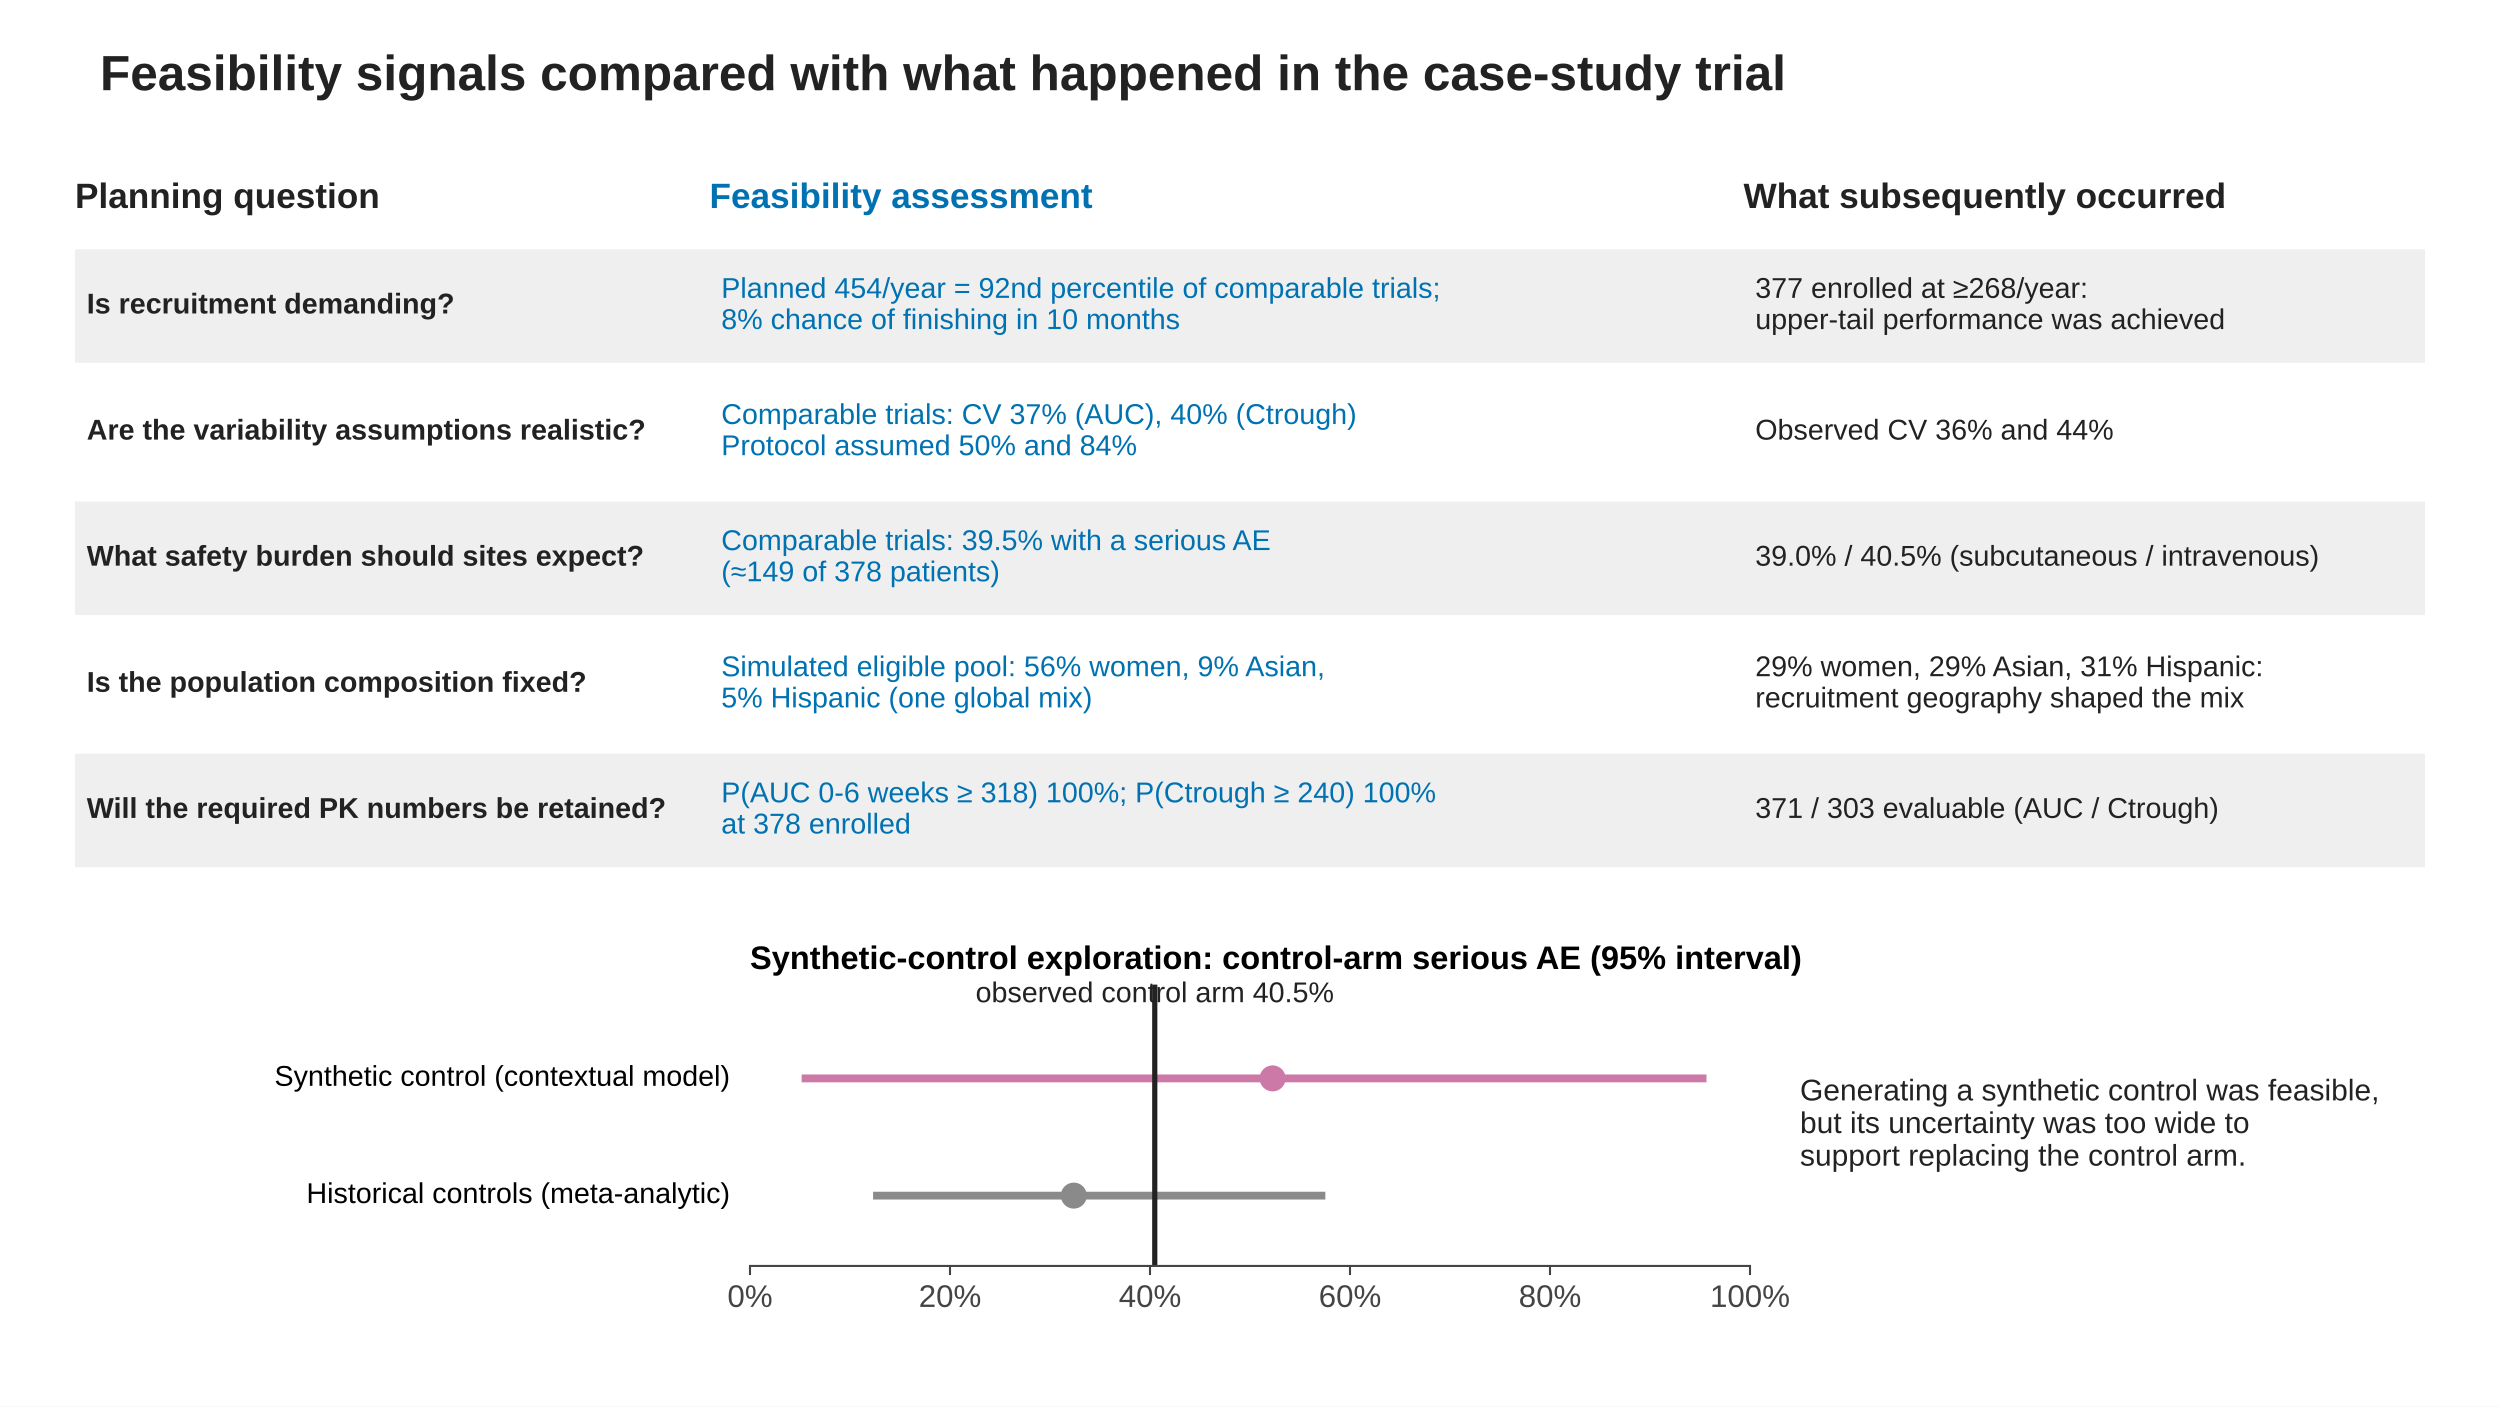
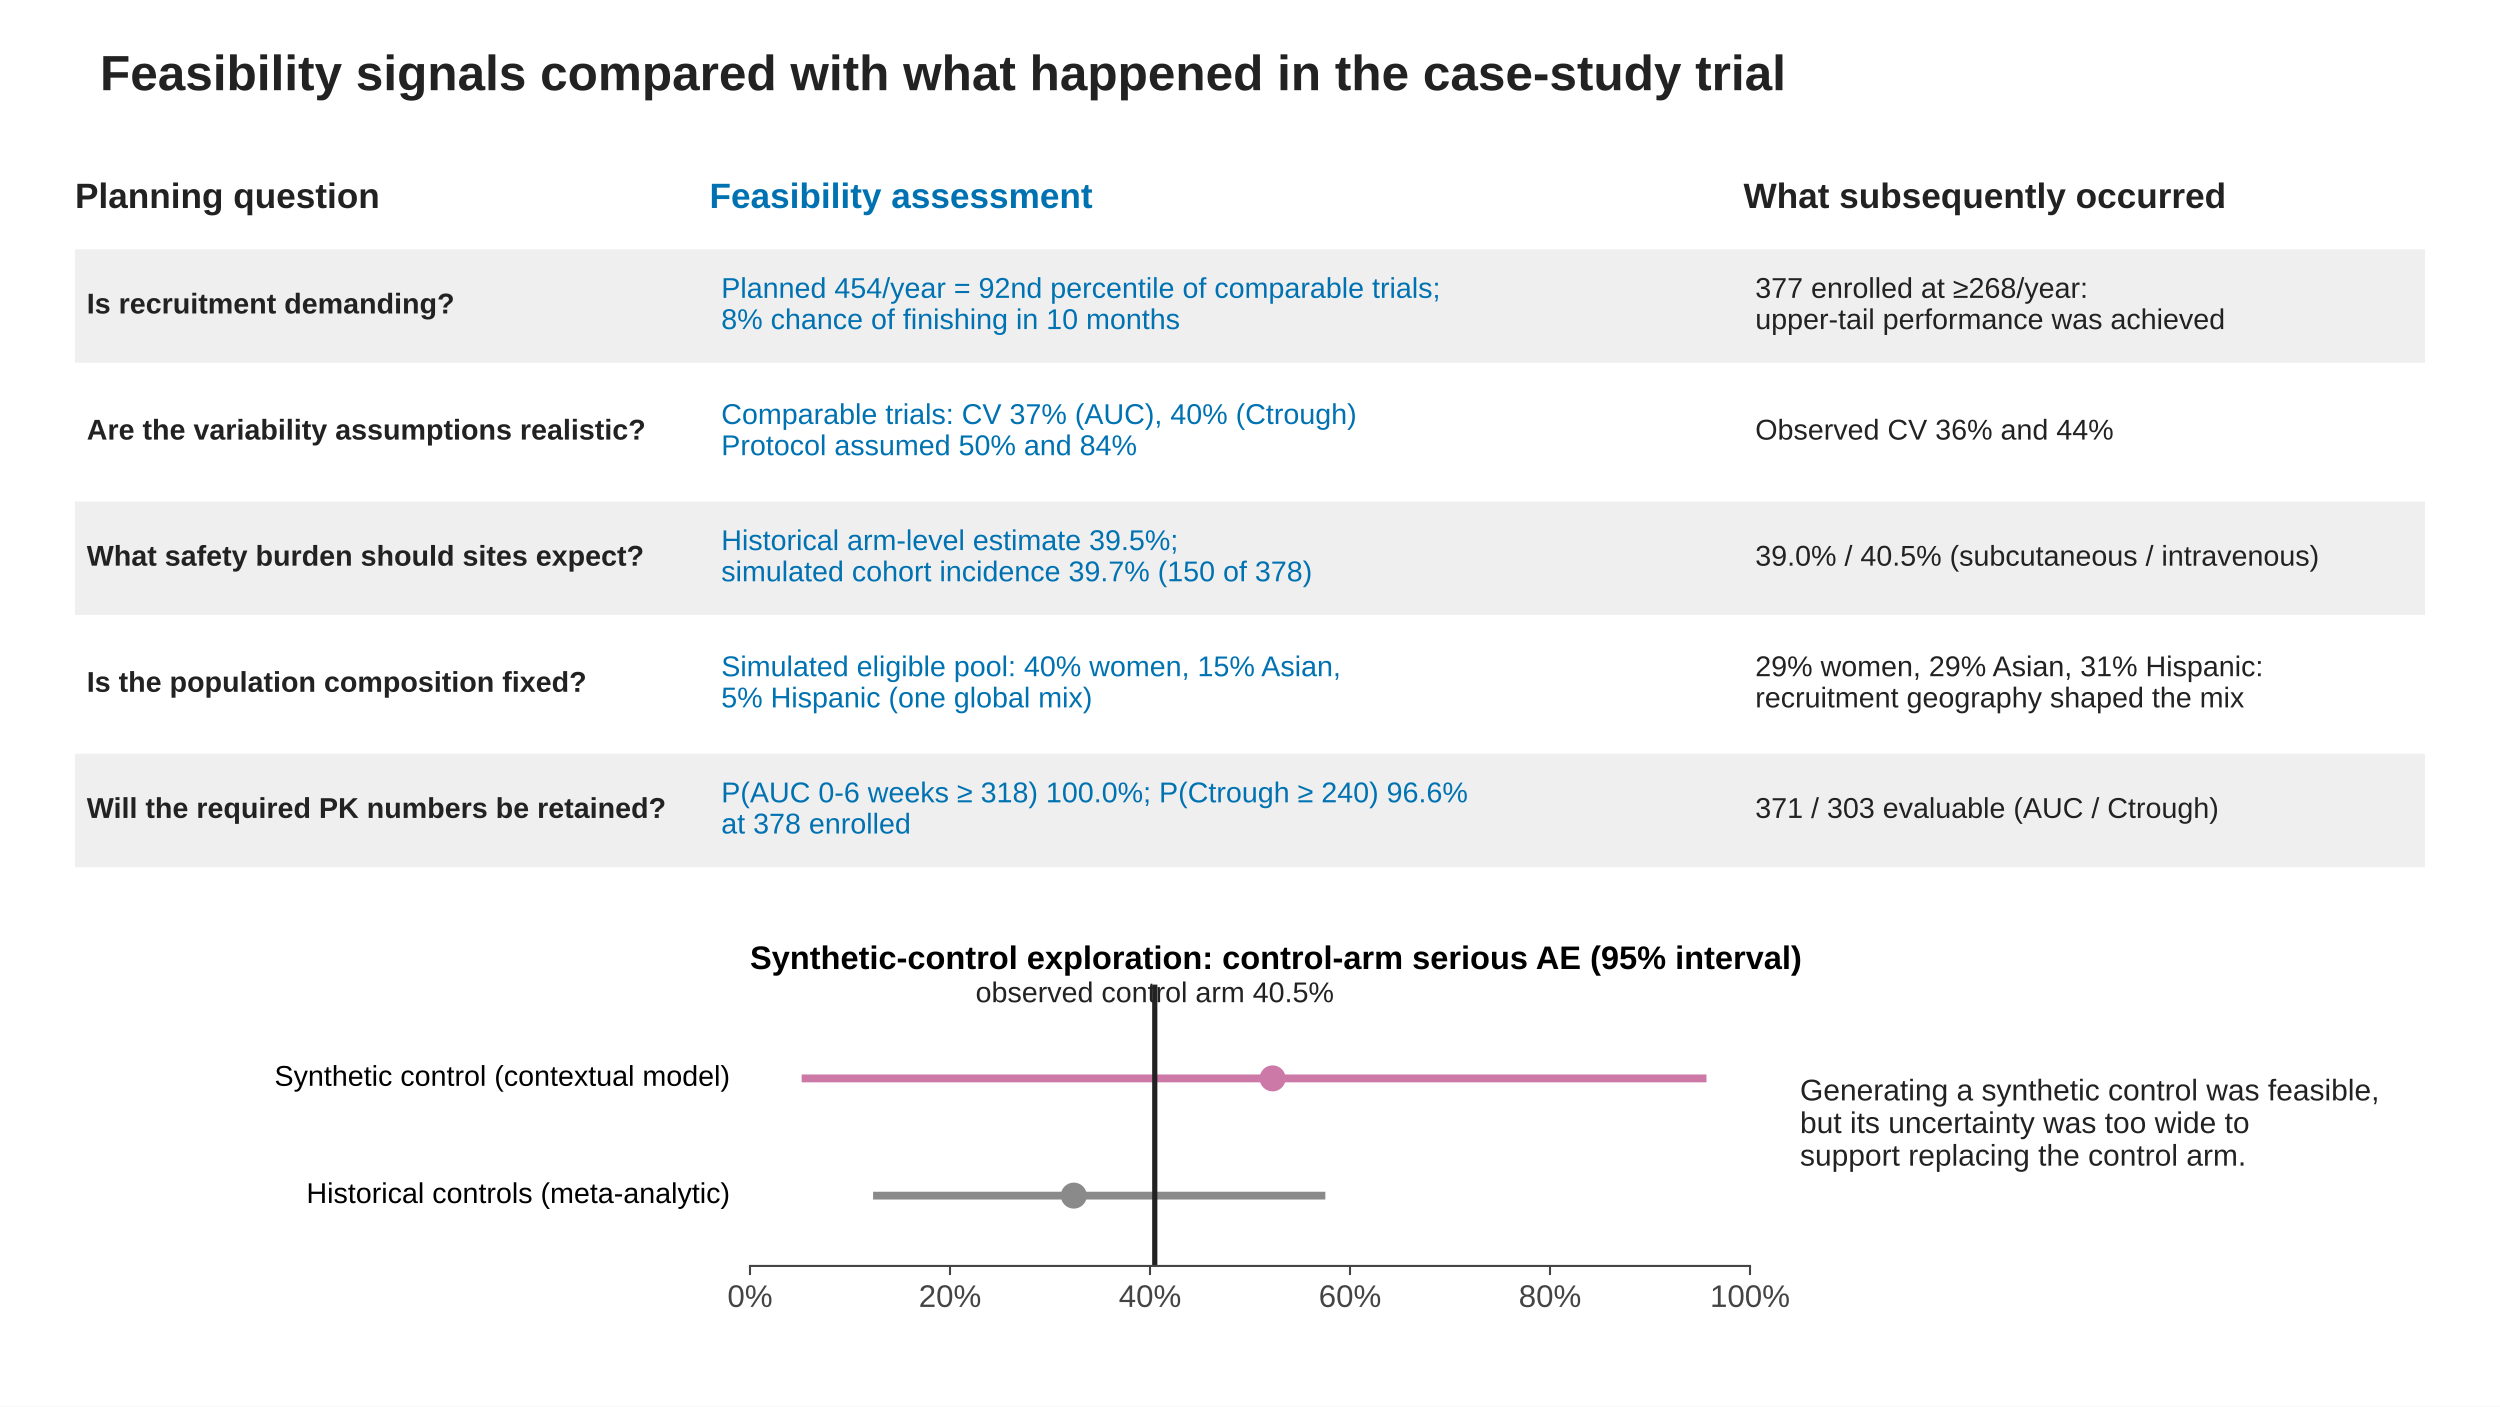
<svg xmlns="http://www.w3.org/2000/svg" xmlns:xlink="http://www.w3.org/1999/xlink" width="959.76pt" height="540pt" viewBox="0 0 959.76 540" version="1.1">
  <defs>
    <style type="text/css">*{stroke-linejoin: round; stroke-linecap: butt}</style>
  </defs>
  <g id="figure_1">
    <g id="patch_1">
      <path d="M 0 540  L 959.76 540  L 959.76 0  L 0 0  z " style="fill: #ffffff" />
    </g>
    <g id="axes_1">
      <g id="patch_2">
-         <path d="M 28.793 95.71  L 930.967 95.71  L 930.967 139.283  L 28.793 139.283  z " clip-path="url(#p891fa6e5a4)" style="fill: #efefef" />
+         <path d="M 28.793 95.71  L 930.967 95.71  L 930.967 139.283  L 28.793 139.283  z " clip-path="url(#p2de5afacc4)" style="fill: #efefef" />
      </g>
      <g id="patch_3">
-         <path d="M 28.793 144.124  L 930.967 144.124  L 930.967 187.697  L 28.793 187.697  z " clip-path="url(#p891fa6e5a4)" style="fill: #ffffff" />
+         <path d="M 28.793 144.124  L 930.967 144.124  L 930.967 187.697  L 28.793 187.697  z " clip-path="url(#p2de5afacc4)" style="fill: #ffffff" />
      </g>
      <g id="patch_4">
-         <path d="M 28.793 192.538  L 930.967 192.538  L 930.967 236.11  L 28.793 236.11  z " clip-path="url(#p891fa6e5a4)" style="fill: #efefef" />
+         <path d="M 28.793 192.538  L 930.967 192.538  L 930.967 236.11  L 28.793 236.11  z " clip-path="url(#p2de5afacc4)" style="fill: #efefef" />
      </g>
      <g id="patch_5">
-         <path d="M 28.793 240.952  L 930.967 240.952  L 930.967 284.524  L 28.793 284.524  z " clip-path="url(#p891fa6e5a4)" style="fill: #ffffff" />
+         <path d="M 28.793 240.952  L 930.967 240.952  L 930.967 284.524  L 28.793 284.524  z " clip-path="url(#p2de5afacc4)" style="fill: #ffffff" />
      </g>
      <g id="patch_6">
-         <path d="M 28.793 289.366  L 930.967 289.366  L 930.967 332.938  L 28.793 332.938  z " clip-path="url(#p891fa6e5a4)" style="fill: #efefef" />
+         <path d="M 28.793 289.366  L 930.967 289.366  L 930.967 332.938  L 28.793 332.938  z " clip-path="url(#p2de5afacc4)" style="fill: #efefef" />
      </g>
      <g id="text_1">
        <text style="font-weight: 700; font-size: 13.5px; font-family: 'Arial'; text-anchor: start; fill: #222222" x="28.793" y="79.838" transform="rotate(-0 28.7928 79.83835)">Planning question</text>
      </g>
      <g id="text_2">
        <text style="font-weight: 700; font-size: 13.5px; font-family: 'Arial'; text-anchor: start; fill: #0072b2" x="272.38" y="79.838" transform="rotate(-0 272.3799 79.83835)">Feasibility assessment</text>
      </g>
      <g id="text_3">
        <text style="font-weight: 700; font-size: 13.5px; font-family: 'Arial'; text-anchor: start; fill: #222222" x="669.337" y="79.838" transform="rotate(-0 669.3366 79.83835)">What subsequently occurred</text>
      </g>
      <g id="text_4">
        <text style="font-weight: 700; font-size: 11px; font-family: 'Arial'; text-anchor: start; fill: #222222" x="33.304" y="120.343" transform="rotate(-0 33.30367 120.3431)">Is recruitment demanding?</text>
      </g>
      <g id="text_5">
        <text style="font-size: 11px; font-family: 'Arial'; fill: #0072b2" transform="translate(276.8908 114.3569)">Planned 454/year = 92nd percentile of comparable trials;</text>
        <text style="font-size: 11px; font-family: 'Arial'; fill: #0072b2" transform="translate(276.8908 126.3293)">8% chance of finishing in 10 months</text>
      </g>
      <g id="text_6">
        <text style="font-size: 11px; font-family: 'Arial'; fill: #222222" transform="translate(673.8475 114.357)">377 enrolled at ≥268/year:</text>
        <text style="font-size: 11px; font-family: 'Arial'; fill: #222222" transform="translate(673.8475 126.3294)">upper-tail performance was achieved</text>
      </g>
      <g id="text_7">
        <text style="font-weight: 700; font-size: 11px; font-family: 'Arial'; text-anchor: start; fill: #222222" x="33.304" y="168.757" transform="rotate(-0 33.30367 168.7569)">Are the variability assumptions realistic?</text>
      </g>
      <g id="text_8">
        <text style="font-size: 11px; font-family: 'Arial'; fill: #0072b2" transform="translate(276.8908 162.7708)">Comparable trials: CV 37% (AUC), 40% (Ctrough)</text>
        <text style="font-size: 11px; font-family: 'Arial'; fill: #0072b2" transform="translate(276.8908 174.7432)">Protocol assumed 50% and 84%</text>
      </g>
      <g id="text_9">
        <text style="font-size: 11px; font-family: 'Arial'; text-anchor: start; fill: #222222" x="673.847" y="168.76" transform="rotate(-0 673.8475 168.7601)">Observed CV 36% and 44%</text>
      </g>
      <g id="text_10">
        <text style="font-weight: 700; font-size: 11px; font-family: 'Arial'; text-anchor: start; fill: #222222" x="33.304" y="217.171" transform="rotate(-0 33.30367 217.1707)">What safety burden should sites expect?</text>
      </g>
      <g id="text_11">
-         <text style="font-size: 11px; font-family: 'Arial'; fill: #0072b2" transform="translate(276.8908 211.1846)">Comparable trials: 39.5% with a serious AE</text>
-         <text style="font-size: 11px; font-family: 'Arial'; fill: #0072b2" transform="translate(276.8908 223.1568)">(≈149 of 378 patients)</text>
+         <text style="font-size: 11px; font-family: 'Arial'; fill: #0072b2" transform="translate(276.8908 211.1846)">Historical arm-level estimate 39.5%;</text>
+         <text style="font-size: 11px; font-family: 'Arial'; fill: #0072b2" transform="translate(276.8908 223.1568)">simulated cohort incidence 39.7% (150 of 378)</text>
      </g>
      <g id="text_12">
        <text style="font-size: 11px; font-family: 'Arial'; text-anchor: start; fill: #222222" x="673.847" y="217.171" transform="rotate(-0 673.8475 217.1707)">39.0% / 40.5% (subcutaneous / intravenous)</text>
      </g>
      <g id="text_13">
        <text style="font-weight: 700; font-size: 11px; font-family: 'Arial'; text-anchor: start; fill: #222222" x="33.304" y="265.585" transform="rotate(-0 33.30367 265.5846)">Is the population composition fixed?</text>
      </g>
      <g id="text_14">
-         <text style="font-size: 11px; font-family: 'Arial'; fill: #0072b2" transform="translate(276.8908 259.5983)">Simulated eligible pool: 56% women, 9% Asian,</text>
+         <text style="font-size: 11px; font-family: 'Arial'; fill: #0072b2" transform="translate(276.8908 259.5983)">Simulated eligible pool: 40% women, 15% Asian,</text>
        <text style="font-size: 11px; font-family: 'Arial'; fill: #0072b2" transform="translate(276.8908 271.5707)">5% Hispanic (one global mix)</text>
      </g>
      <g id="text_15">
        <text style="font-size: 11px; font-family: 'Arial'; fill: #222222" transform="translate(673.8475 259.5984)">29% women, 29% Asian, 31% Hispanic:</text>
        <text style="font-size: 11px; font-family: 'Arial'; fill: #222222" transform="translate(673.8475 271.5706)">recruitment geography shaped the mix</text>
      </g>
      <g id="text_16">
        <text style="font-weight: 700; font-size: 11px; font-family: 'Arial'; text-anchor: start; fill: #222222" x="33.304" y="313.998" transform="rotate(-0 33.30367 313.9984)">Will the required PK numbers be retained?</text>
      </g>
      <g id="text_17">
-         <text style="font-size: 11px; font-family: 'Arial'; fill: #0072b2" transform="translate(276.8908 308.0122)">P(AUC 0-6 weeks ≥ 318) 100%; P(Ctrough ≥ 240) 100%</text>
+         <text style="font-size: 11px; font-family: 'Arial'; fill: #0072b2" transform="translate(276.8908 308.0122)">P(AUC 0-6 weeks ≥ 318) 100.0%; P(Ctrough ≥ 240) 96.6%</text>
        <text style="font-size: 11px; font-family: 'Arial'; fill: #0072b2" transform="translate(276.8908 319.9846)">at 378 enrolled</text>
      </g>
      <g id="text_18">
        <text style="font-size: 11px; font-family: 'Arial'; text-anchor: start; fill: #222222" x="673.847" y="313.998" transform="rotate(-0 673.8475 313.9983)">371 / 303 evaluable (AUC / Ctrough)</text>
      </g>
    </g>
    <g id="axes_2">
      <g id="patch_7">
        <path d="M 287.928 486  L 671.832 486  L 671.832 378  L 287.928 378  z " style="fill: #ffffff" />
      </g>
      <g id="matplotlib.axis_1">
        <g id="xtick_1">
          <g id="line2d_1">
            <defs>
-               <path id="mc7a44ed7aa" d="M 0 0  L 0 3.5  " style="stroke: #444444; stroke-width: 0.8" />
+               <path id="mf04f7fe0c8" d="M 0 0  L 0 3.5  " style="stroke: #444444; stroke-width: 0.8" />
            </defs>
            <g>
-               <use xlink:href="#mc7a44ed7aa" x="287.928" y="486" style="fill: #444444; stroke: #444444; stroke-width: 0.8" />
+               <use xlink:href="#mf04f7fe0c8" x="287.928" y="486" style="fill: #444444; stroke: #444444; stroke-width: 0.8" />
            </g>
          </g>
          <g id="text_19">
            <text style="font-size: 12px; font-family: 'Arial'; text-anchor: middle; fill: #444444" x="287.928" y="501.736" transform="rotate(-0 287.928 501.7363)">0%</text>
          </g>
        </g>
        <g id="xtick_2">
          <g id="line2d_2">
            <g>
-               <use xlink:href="#mc7a44ed7aa" x="364.709" y="486" style="fill: #444444; stroke: #444444; stroke-width: 0.8" />
+               <use xlink:href="#mf04f7fe0c8" x="364.709" y="486" style="fill: #444444; stroke: #444444; stroke-width: 0.8" />
            </g>
          </g>
          <g id="text_20">
            <text style="font-size: 12px; font-family: 'Arial'; text-anchor: middle; fill: #444444" x="364.709" y="501.736" transform="rotate(-0 364.7088 501.7363)">20%</text>
          </g>
        </g>
        <g id="xtick_3">
          <g id="line2d_3">
            <g>
-               <use xlink:href="#mc7a44ed7aa" x="441.49" y="486" style="fill: #444444; stroke: #444444; stroke-width: 0.8" />
+               <use xlink:href="#mf04f7fe0c8" x="441.49" y="486" style="fill: #444444; stroke: #444444; stroke-width: 0.8" />
            </g>
          </g>
          <g id="text_21">
            <text style="font-size: 12px; font-family: 'Arial'; text-anchor: middle; fill: #444444" x="441.49" y="501.736" transform="rotate(-0 441.4896 501.7363)">40%</text>
          </g>
        </g>
        <g id="xtick_4">
          <g id="line2d_4">
            <g>
-               <use xlink:href="#mc7a44ed7aa" x="518.27" y="486" style="fill: #444444; stroke: #444444; stroke-width: 0.8" />
+               <use xlink:href="#mf04f7fe0c8" x="518.27" y="486" style="fill: #444444; stroke: #444444; stroke-width: 0.8" />
            </g>
          </g>
          <g id="text_22">
            <text style="font-size: 12px; font-family: 'Arial'; text-anchor: middle; fill: #444444" x="518.27" y="501.736" transform="rotate(-0 518.2704 501.7363)">60%</text>
          </g>
        </g>
        <g id="xtick_5">
          <g id="line2d_5">
            <g>
-               <use xlink:href="#mc7a44ed7aa" x="595.051" y="486" style="fill: #444444; stroke: #444444; stroke-width: 0.8" />
+               <use xlink:href="#mf04f7fe0c8" x="595.051" y="486" style="fill: #444444; stroke: #444444; stroke-width: 0.8" />
            </g>
          </g>
          <g id="text_23">
            <text style="font-size: 12px; font-family: 'Arial'; text-anchor: middle; fill: #444444" x="595.051" y="501.736" transform="rotate(-0 595.0512 501.7363)">80%</text>
          </g>
        </g>
        <g id="xtick_6">
          <g id="line2d_6">
            <g>
-               <use xlink:href="#mc7a44ed7aa" x="671.832" y="486" style="fill: #444444; stroke: #444444; stroke-width: 0.8" />
+               <use xlink:href="#mf04f7fe0c8" x="671.832" y="486" style="fill: #444444; stroke: #444444; stroke-width: 0.8" />
            </g>
          </g>
          <g id="text_24">
            <text style="font-size: 12px; font-family: 'Arial'; text-anchor: middle; fill: #444444" x="671.832" y="501.736" transform="rotate(-0 671.832 501.7363)">100%</text>
          </g>
        </g>
      </g>
      <g id="matplotlib.axis_2" />
      <g id="line2d_7">
-         <path d="M 336.678 459  L 507.302 459  " clip-path="url(#pbd3dfa9c77)" style="fill: none; stroke: #8a8a8a; stroke-width: 3; stroke-linecap: square" />
+         <path d="M 336.678 459  L 507.302 459  " clip-path="url(#pacdd54a465)" style="fill: none; stroke: #8a8a8a; stroke-width: 3; stroke-linecap: square" />
      </g>
      <g id="line2d_8">
        <defs>
-           <path id="m39decc2771" d="M 0 4.5  C 1.193 4.5 2.338 4.026 3.182 3.182  C 4.026 2.338 4.5 1.193 4.5 0  C 4.5 -1.193 4.026 -2.338 3.182 -3.182  C 2.338 -4.026 1.193 -4.5 0 -4.5  C -1.193 -4.5 -2.338 -4.026 -3.182 -3.182  C -4.026 -2.338 -4.5 -1.193 -4.5 0  C -4.5 1.193 -4.026 2.338 -3.182 3.182  C -2.338 4.026 -1.193 4.5 0 4.5  z " style="stroke: #8a8a8a" />
+           <path id="mbd89ec54f3" d="M 0 4.5  C 1.193 4.5 2.338 4.026 3.182 3.182  C 4.026 2.338 4.5 1.193 4.5 0  C 4.5 -1.193 4.026 -2.338 3.182 -3.182  C 2.338 -4.026 1.193 -4.5 0 -4.5  C -1.193 -4.5 -2.338 -4.026 -3.182 -3.182  C -4.026 -2.338 -4.5 -1.193 -4.5 0  C -4.5 1.193 -4.026 2.338 -3.182 3.182  C -2.338 4.026 -1.193 4.5 0 4.5  z " style="stroke: #8a8a8a" />
        </defs>
-         <g clip-path="url(#pbd3dfa9c77)">
-           <use xlink:href="#m39decc2771" x="412.24" y="459" style="fill: #8a8a8a; stroke: #8a8a8a" />
+         <g clip-path="url(#pacdd54a465)">
+           <use xlink:href="#mbd89ec54f3" x="412.24" y="459" style="fill: #8a8a8a; stroke: #8a8a8a" />
        </g>
      </g>
      <g id="line2d_9">
-         <path d="M 309.256 414  L 653.627 414  " clip-path="url(#pbd3dfa9c77)" style="fill: none; stroke: #cc79a7; stroke-width: 3; stroke-linecap: square" />
+         <path d="M 309.256 414  L 653.627 414  " clip-path="url(#pacdd54a465)" style="fill: none; stroke: #cc79a7; stroke-width: 3; stroke-linecap: square" />
      </g>
      <g id="line2d_10">
        <defs>
-           <path id="m9facdbe435" d="M 0 4.5  C 1.193 4.5 2.338 4.026 3.182 3.182  C 4.026 2.338 4.5 1.193 4.5 0  C 4.5 -1.193 4.026 -2.338 3.182 -3.182  C 2.338 -4.026 1.193 -4.5 0 -4.5  C -1.193 -4.5 -2.338 -4.026 -3.182 -3.182  C -4.026 -2.338 -4.5 -1.193 -4.5 0  C -4.5 1.193 -4.026 2.338 -3.182 3.182  C -2.338 4.026 -1.193 4.5 0 4.5  z " style="stroke: #cc79a7" />
+           <path id="m3e2fcb57ec" d="M 0 4.5  C 1.193 4.5 2.338 4.026 3.182 3.182  C 4.026 2.338 4.5 1.193 4.5 0  C 4.5 -1.193 4.026 -2.338 3.182 -3.182  C 2.338 -4.026 1.193 -4.5 0 -4.5  C -1.193 -4.5 -2.338 -4.026 -3.182 -3.182  C -4.026 -2.338 -4.5 -1.193 -4.5 0  C -4.5 1.193 -4.026 2.338 -3.182 3.182  C -2.338 4.026 -1.193 4.5 0 4.5  z " style="stroke: #cc79a7" />
        </defs>
-         <g clip-path="url(#pbd3dfa9c77)">
-           <use xlink:href="#m9facdbe435" x="488.563" y="414" style="fill: #cc79a7; stroke: #cc79a7" />
+         <g clip-path="url(#pacdd54a465)">
+           <use xlink:href="#m3e2fcb57ec" x="488.563" y="414" style="fill: #cc79a7; stroke: #cc79a7" />
        </g>
      </g>
      <g id="line2d_11">
-         <path d="M 443.318 486  L 443.318 378  " clip-path="url(#pbd3dfa9c77)" style="fill: none; stroke: #222222; stroke-width: 2; stroke-linecap: square" />
+         <path d="M 443.318 486  L 443.318 378  " clip-path="url(#pacdd54a465)" style="fill: none; stroke: #222222; stroke-width: 2; stroke-linecap: square" />
      </g>
      <g id="patch_8">
        <path d="M 287.928 486  L 671.832 486  " style="fill: none; stroke: #444444; stroke-width: 0.8; stroke-linejoin: miter; stroke-linecap: square" />
      </g>
      <g id="text_25">
        <text style="font-size: 11px; font-family: 'Arial'; text-anchor: end" x="280.25" y="461.847" transform="rotate(-0 280.2499 461.8466)">Historical controls (meta-analytic)</text>
      </g>
      <g id="text_26">
        <text style="font-size: 11px; font-family: 'Arial'; text-anchor: end" x="280.25" y="416.847" transform="rotate(-0 280.2499 416.8466)">Synthetic control (contextual model)</text>
      </g>
      <g id="text_27">
        <text style="font-size: 11px; font-family: 'Arial'; text-anchor: middle; fill: #222222" x="443.318" y="384.75" transform="rotate(-0 443.3177 384.75)">observed control arm 40.5%</text>
      </g>
      <g id="text_28">
        <text style="font-weight: 700; font-size: 12.5px; font-family: 'Arial'; text-anchor: start" x="287.928" y="372" transform="rotate(-0 287.928 372)">Synthetic-control exploration: control-arm serious AE (95% interval)</text>
      </g>
    </g>
    <g id="text_29">
      <text style="font-weight: 700; font-size: 19px; font-family: 'Arial'; text-anchor: start; fill: #222222" x="38.39" y="34.617" transform="rotate(-0 38.3904 34.61681)">Feasibility signals compared with what happened in the case-study trial</text>
    </g>
    <g id="text_30">
      <text style="font-size: 11.5px; font-family: 'Arial'; fill: #222222" transform="translate(691.0272 422.4594)">Generating a synthetic control was feasible,</text>
      <text style="font-size: 11.5px; font-family: 'Arial'; fill: #222222" transform="translate(691.0272 434.976)">but its uncertainty was too wide to</text>
      <text style="font-size: 11.5px; font-family: 'Arial'; fill: #222222" transform="translate(691.0272 447.4925)">support replacing the control arm.</text>
    </g>
  </g>
  <defs>
-     <clipPath id="p891fa6e5a4">
+     <clipPath id="p2de5afacc4">
      <rect x="28.793" y="59.4" width="902.174" height="280.8" />
    </clipPath>
-     <clipPath id="pbd3dfa9c77">
+     <clipPath id="pacdd54a465">
      <rect x="287.928" y="378" width="383.904" height="108" />
    </clipPath>
  </defs>
</svg>
